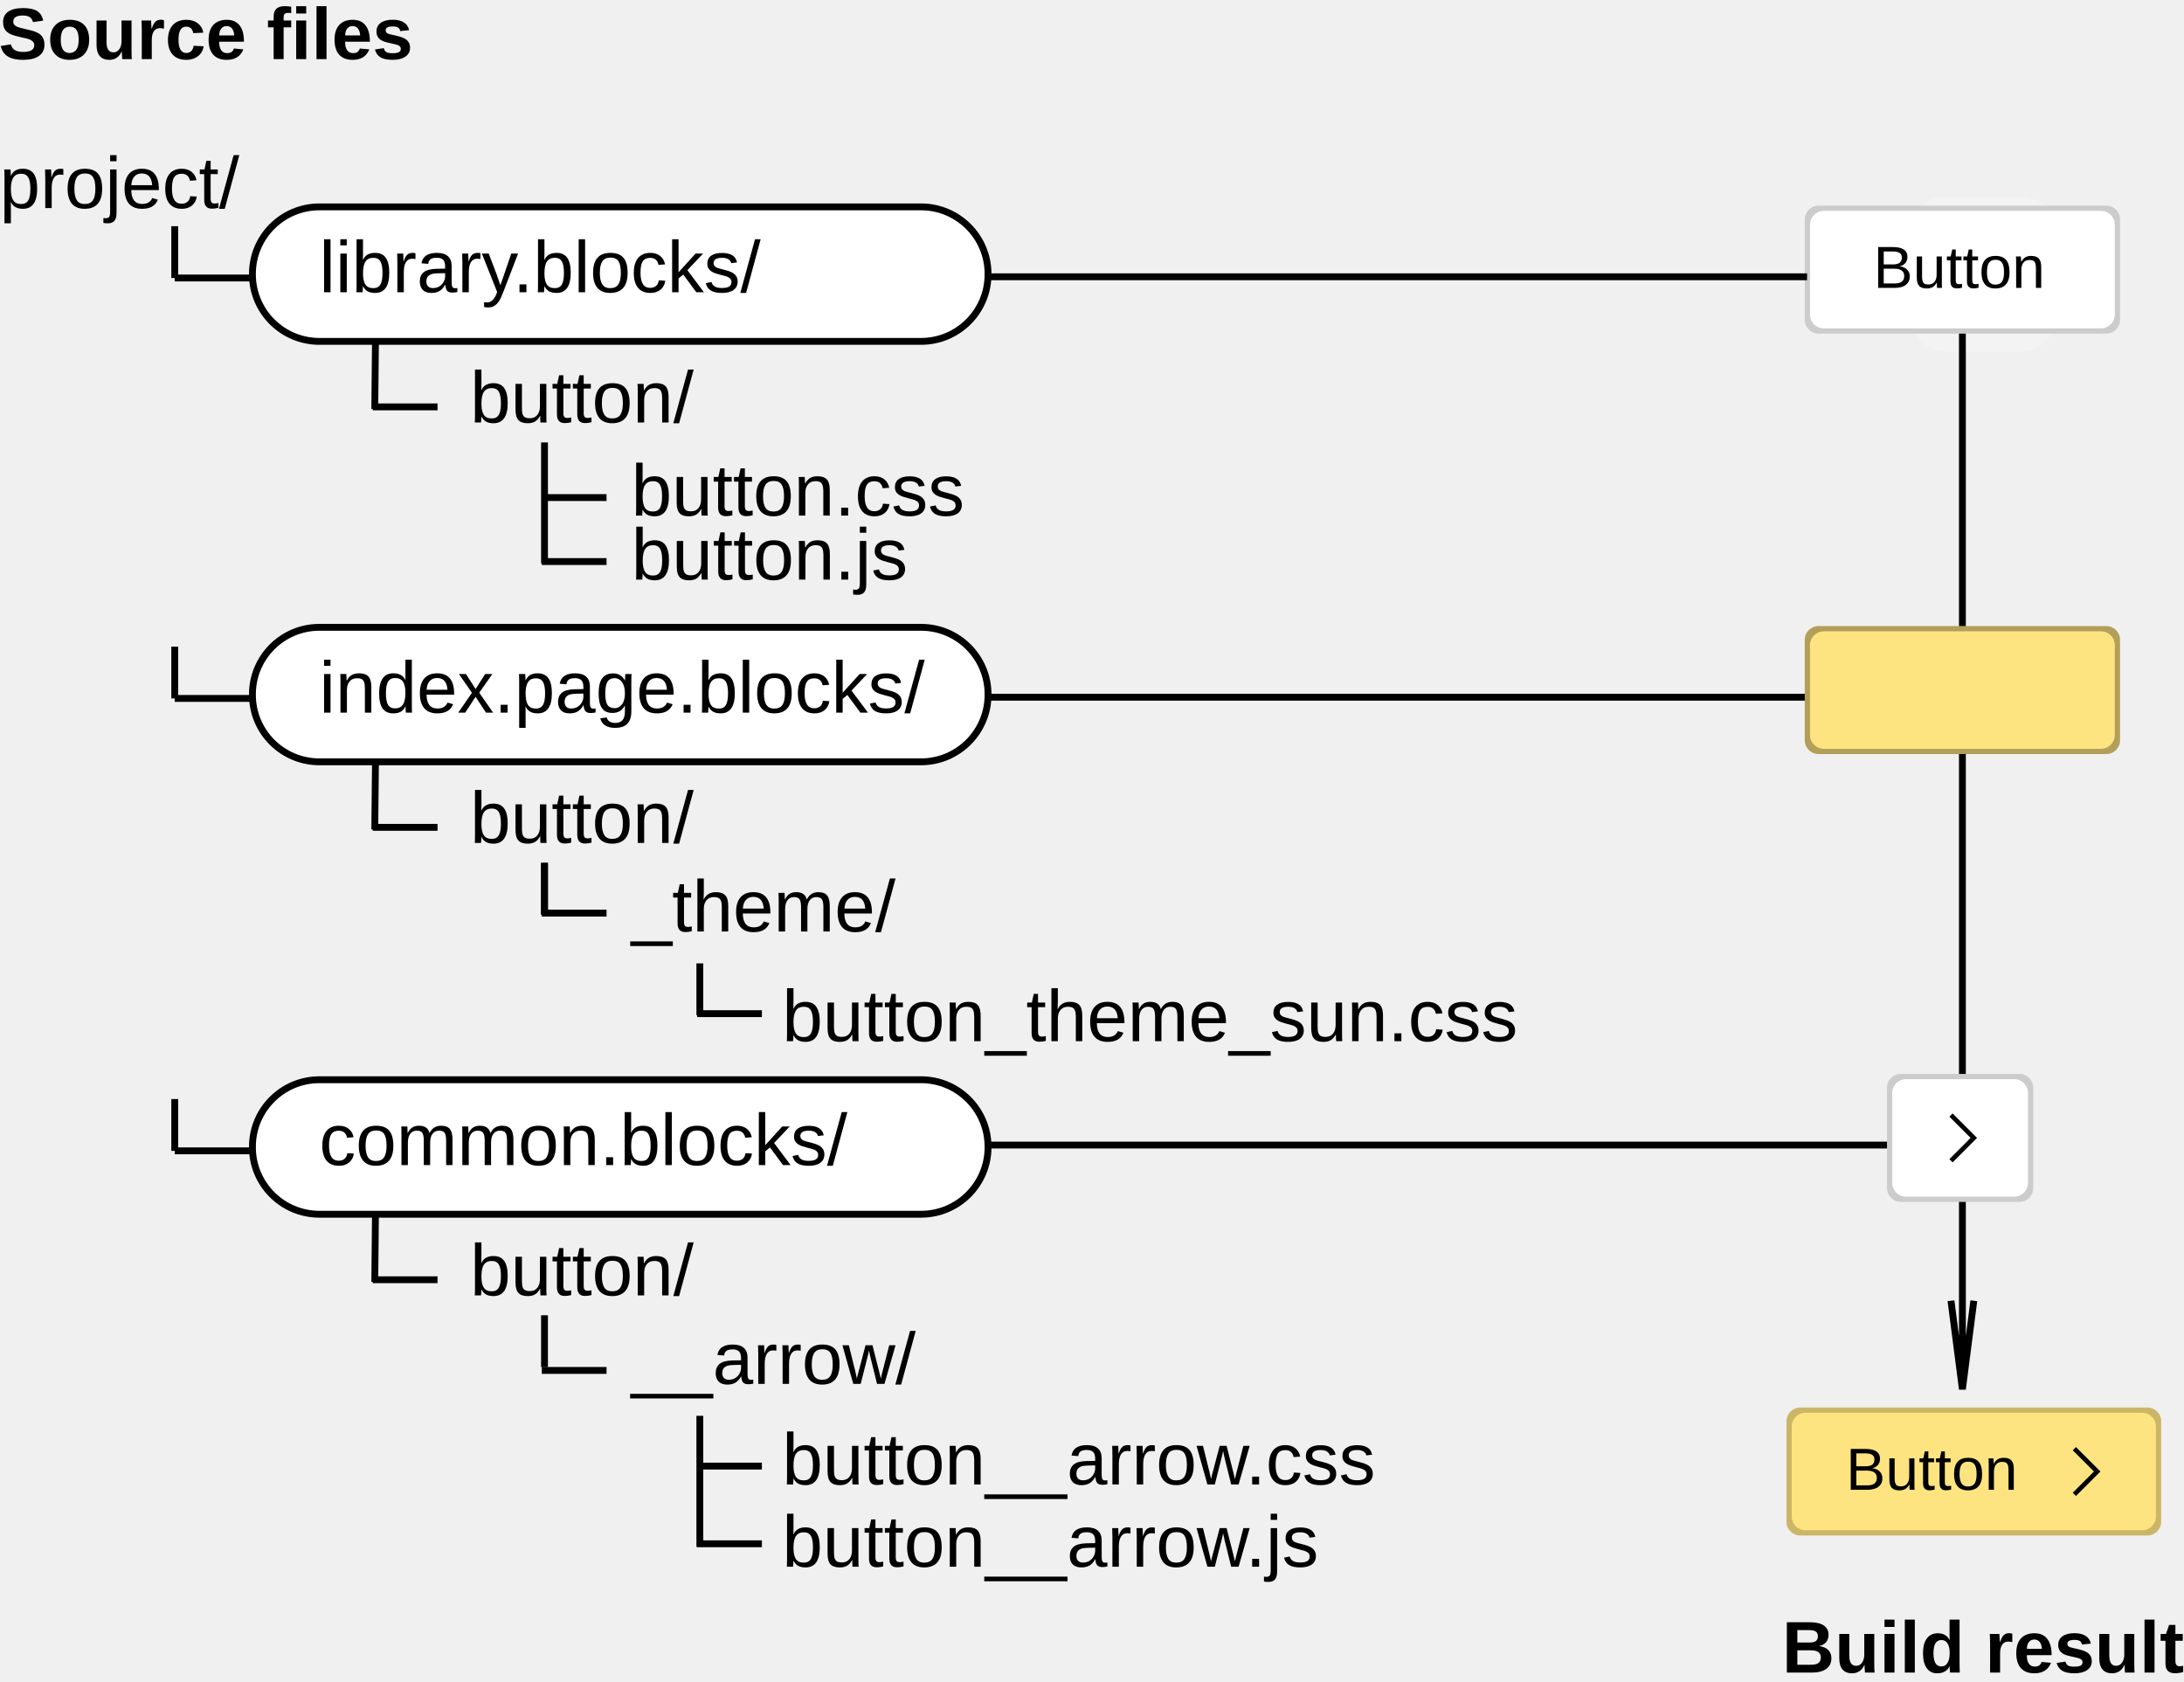
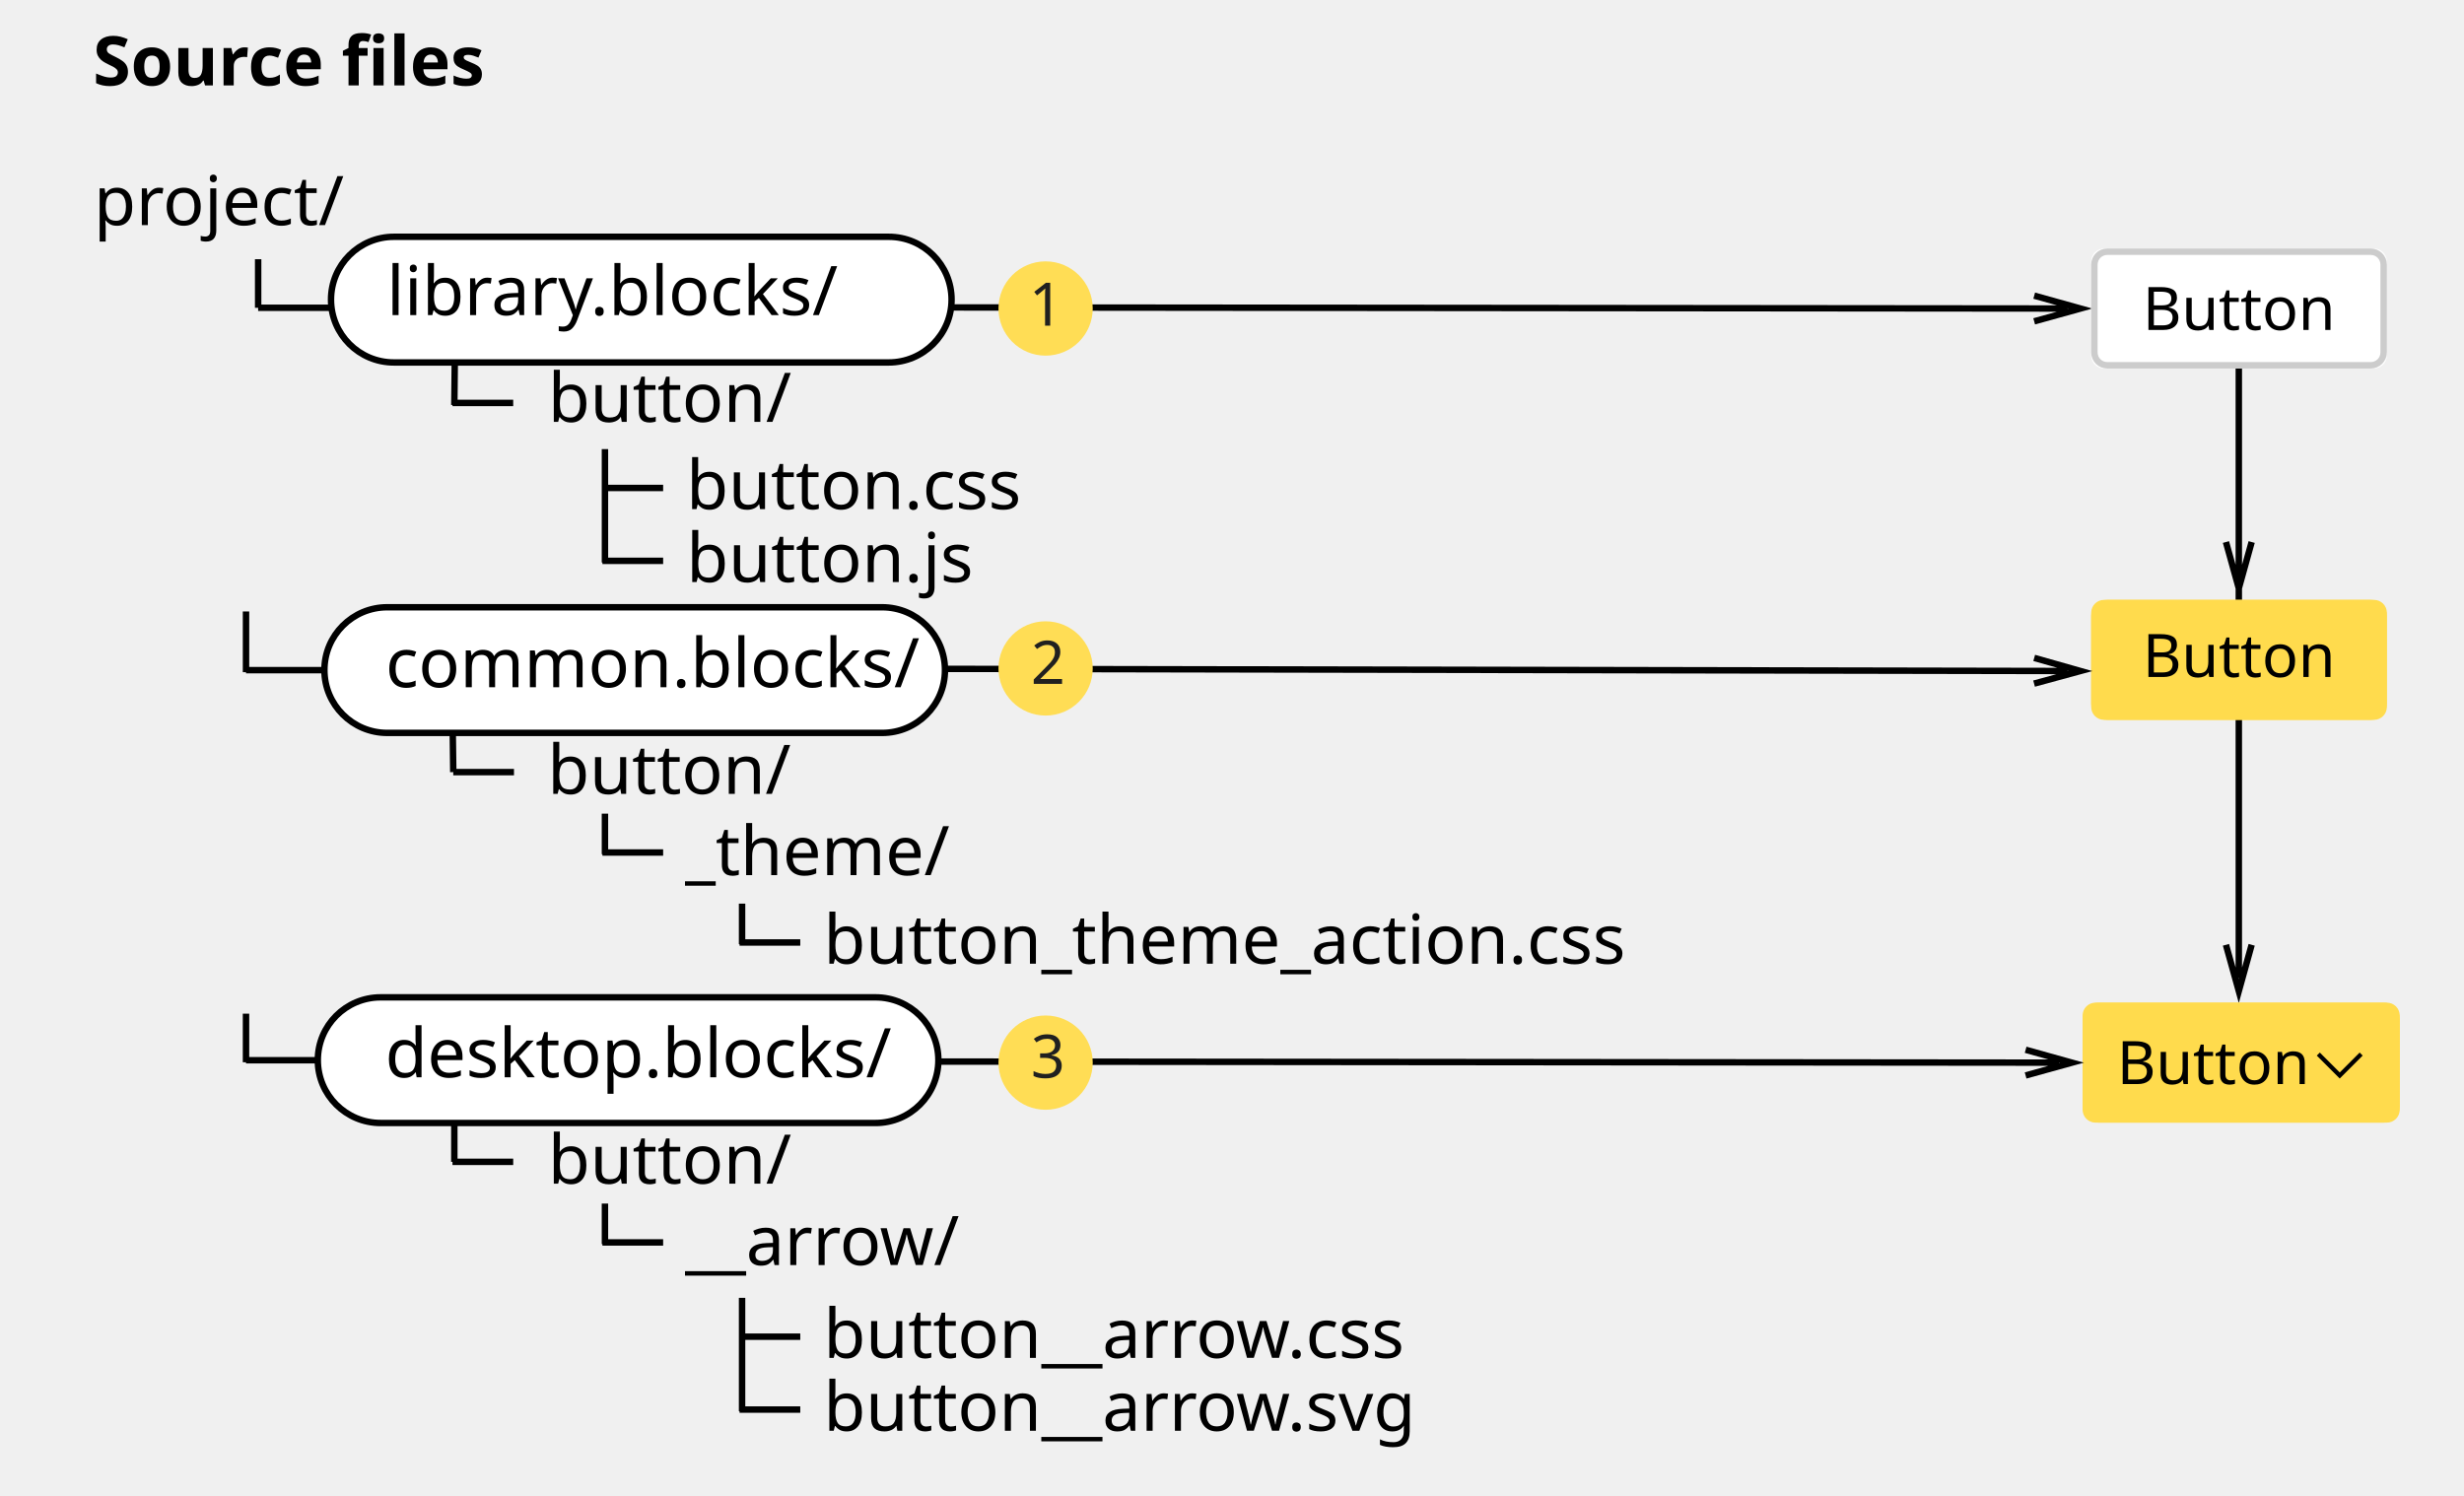
- <svg xmlns="http://www.w3.org/2000/svg" xmlns:xlink="http://www.w3.org/1999/xlink" width="478" height="368" viewBox="0 0 478 368" version="1.1">
+ <svg xmlns="http://www.w3.org/2000/svg" xmlns:xlink="http://www.w3.org/1999/xlink" width="575" height="349">
  <defs>
-     <rect id="path-1" x="417" y="67" width="69" height="28" rx="3" />
-     <filter x="-.7%" y="-1.8%" width="101.4%" height="103.6%" filterUnits="objectBoundingBox" id="filter-2">
-       <feMorphology radius="1" operator="erode" in="SourceAlpha" result="shadowSpreadInner1" />
-       <feOffset dx="0" dy="0" in="shadowSpreadInner1" result="shadowOffsetInner1" />
-       <feComposite in="shadowOffsetInner1" in2="SourceAlpha" operator="arithmetic" k2="-1" k3="1" result="shadowInnerInner1" />
-       <feColorMatrix values="0 0 0 0 0 0 0 0 0 0 0 0 0 0 0 0 0 0 0.2 0" type="matrix" in="shadowInnerInner1" />
-     </filter>
-     <rect id="path-3" x="413" y="330" width="82" height="28" rx="3" />
-     <filter x="-.6%" y="-1.8%" width="101.2%" height="103.6%" filterUnits="objectBoundingBox" id="filter-4">
-       <feMorphology radius="1" operator="erode" in="SourceAlpha" result="shadowSpreadInner1" />
-       <feOffset dx="0" dy="0" in="shadowSpreadInner1" result="shadowOffsetInner1" />
-       <feComposite in="shadowOffsetInner1" in2="SourceAlpha" operator="arithmetic" k2="-1" k3="1" result="shadowInnerInner1" />
-       <feColorMatrix values="0 0 0 0 0 0 0 0 0 0 0 0 0 0 0 0 0 0 0.2 0" type="matrix" in="shadowInnerInner1" />
-     </filter>
-     <rect id="path-5" x="417" y="159" width="69" height="28" rx="3" />
-     <filter x="-.7%" y="-1.8%" width="101.4%" height="103.6%" filterUnits="objectBoundingBox" id="filter-6">
-       <feMorphology radius="1" operator="erode" in="SourceAlpha" result="shadowSpreadInner1" />
-       <feOffset dx="0" dy="0" in="shadowSpreadInner1" result="shadowOffsetInner1" />
-       <feComposite in="shadowOffsetInner1" in2="SourceAlpha" operator="arithmetic" k2="-1" k3="1" result="shadowInnerInner1" />
-       <feColorMatrix values="0 0 0 0 0 0 0 0 0 0 0 0 0 0 0 0 0 0 0.3 0" type="matrix" in="shadowInnerInner1" />
-     </filter>
-     <rect id="path-7" x="435" y="257" width="32" height="28" rx="3" />
-     <filter x="-1.6%" y="-1.8%" width="103.1%" height="103.6%" filterUnits="objectBoundingBox" id="filter-8">
-       <feMorphology radius="1" operator="erode" in="SourceAlpha" result="shadowSpreadInner1" />
-       <feOffset dx="0" dy="0" in="shadowSpreadInner1" result="shadowOffsetInner1" />
-       <feComposite in="shadowOffsetInner1" in2="SourceAlpha" operator="arithmetic" k2="-1" k3="1" result="shadowInnerInner1" />
-       <feColorMatrix values="0 0 0 0 0 0 0 0 0 0 0 0 0 0 0 0 0 0 0.2 0" type="matrix" in="shadowInnerInner1" />
-     </filter>
+     <rect id="a" width="74" height="28" rx="3" />
+     <rect id="b" width="69" height="28" rx="3" />
+     <rect id="c" width="69" height="28" rx="3" />
  </defs>
-   <g id="Page-4" stroke="none" stroke-width="1" fill="none" fill-rule="evenodd">
-     <g id="Group" transform="translate(-22, -22)">
-       <polygon id="Rectangle-2" points="1 0 592 0 592 88.441 592 416 1 416" />
-       <polygon id="Shape" points="0.428 15.968 133.656 15.968 133.656 44.314 0.428 44.314" />
-       <text id="Source-files" fill="#000" font-family="Arial-BoldMT, Arial" font-size="16" font-weight="bold">
-         <tspan x="21.688" y="34.94">Source files</tspan>
+   <g fill="none" fill-rule="evenodd">
+     <text transform="translate(21.428 4.26)" fill="#000" font-family="YandexSansText-Bold, Yandex Sans Text" font-size="16" font-weight="bold">
+       <tspan x=".26" y="15.68">Source files</tspan>
+     </text>
+     <path d="M522.45 71.497v156.8m-3-7.797l3 10.8 3-10.8m-6-94l3 10.8 3-10.8" stroke="#000" stroke-width="1.5" />
+     <g transform="translate(486 234)">
+       <use fill="#FFDB4D" xlink:href="#a" />
+       <rect stroke="#FFDB4D" stroke-width="1.5" x=".75" y=".75" width="72.5" height="26.5" rx="3" />
+     </g>
+     <path stroke="#000" d="M551 246l-5 5-5-5" />
+     <text fill="#000" font-family="YandexSansText-Regular, Yandex Sans Text" font-size="14" transform="translate(486 234)">
+       <tspan x="8" y="19">Button</tspan>
+     </text>
+     <path d="M219.5 247.75l261 .255m-7.803 2.991l10.803-2.99-10.797-3.01" stroke="#000" stroke-width="1.5" />
+     <g transform="translate(233 237)">
+       <circle fill="#FD5" cx="11" cy="11" r="11" />
+       <text font-family="YandexSansText-Regular, Yandex Sans Text" font-size="14" fill="#202020">
+         <tspan x="7.563" y="14.531">3</tspan>
      </text>
-       <text id="Build-result" fill="#000" font-family="Arial-BoldMT, Arial" font-size="16" font-weight="bold">
-         <tspan x="412" y="388">Build result</tspan>
+     </g>
+     <text transform="translate(127.142 260.308)" fill="#000" font-family="YandexSansText-Regular, Yandex Sans Text" font-size="16">
+       <tspan x=".74" y="15.93">button/</tspan>
+     </text>
+     <g fill="#000">
+       <text transform="translate(159.142 279.308)" font-family="YandexSansText-Regular, Yandex Sans Text" font-size="16">
+         <tspan x=".74" y="15.93">__arrow/</tspan>
      </text>
-       <path d="M140.581,144.881 L154.751,144.881" id="Shape" stroke="#000" stroke-width="1.5" fill="#000" fill-rule="nonzero" />
-       <polygon id="Shape" points="5.827 52.819 90.427 52.819 90.427 72.662 5.827 72.662" />
-       <text id="project/" fill="#000" font-family="ArialMT, Arial" font-size="16" font-weight="normal">
-         <tspan x="21.897" y="67.537">project/</tspan>
+       <text transform="translate(191.701 318.02)" font-family="YandexSansText-Regular, Yandex Sans Text" font-size="16">
+         <tspan x=".48" y="15.89">button__arrow.svg</tspan>
      </text>
-       <polygon id="Shape" points="147.701 141.074 233.152 141.074 233.152 150.995 147.701 150.995" />
-       <path d="M104.177,287.637 L104.023,302.517 M103.593,302.038 L117.763,302.038" id="Shape" stroke="#000" stroke-width="1.5" fill="#000" fill-rule="nonzero" />
-       <polygon id="Shape" points="110.142 288.74 194.561 288.74 194.561 308.583 110.142 308.583" />
-       <text id="button/" fill="#000" font-family="ArialMT, Arial" font-size="16" font-weight="normal">
-         <tspan x="124.882" y="305.458">button/</tspan>
+       <text transform="translate(191.362 301.012)" font-family="YandexSansText-Regular, Yandex Sans Text" font-size="16">
+         <tspan x=".82" y="15.89">button__arrow.css</tspan>
      </text>
-       <path d="M140.581,321.881 L154.751,321.881" id="Shape" stroke="#000" stroke-width="1.5" fill="#000" fill-rule="nonzero" />
-       <polygon id="Shape" points="5.827 53.819 90.427 53.819 90.427 73.662 5.827 73.662" />
-       <path d="M60.239,273.83 L80.079,273.83 M60.243,262.496 L60.243,273.836 M141.172,309.814 L141.172,321.154 M174.581,342.814 L188.751,342.814 M174.581,359.814 L188.751,359.814 M175.172,331.814 L175.172,360.496" id="Shape" stroke="#000" stroke-width="1.5" fill="#000" fill-rule="nonzero" />
-       <polygon id="Shape" points="147.701 142.074 233.152 142.074 233.152 151.995 147.701 151.995" />
-       <text id="button__arrow.css" fill="#000" font-family="ArialMT, Arial" font-size="16" font-weight="normal">
-         <tspan x="193.181" y="346.831">button__arrow.css</tspan>
+       <path d="M172.581 328.968h14.17M172.581 311.96h14.17m-13.579-9.067v26.46M140.581 289.96h14.17m-13.579-9.067v9.46" stroke="#000" stroke-width="1.5" fill-rule="nonzero" />
+     </g>
+     <path d="M57.404 247.44h19.84m-19.835-10.866v11.34M106.023 252.956v18.2m-.43-.003h14.17" stroke="#000" stroke-width="1.5" fill="#000" fill-rule="nonzero" />
+     <g transform="translate(74.166 232.032)">
+       <rect stroke="#000" stroke-width="1.5" fill="#FFF" fill-rule="nonzero" y=".73" width="144.813" height="29.324" rx="14.662" />
+       <text transform="translate(15 4)" fill="#000" font-family="YandexSansText-Regular, Yandex Sans Text" font-size="16">
+         <tspan x=".72" y="15.39">desktop.blocks/</tspan>
      </text>
-       <text id="button__arrow.js" fill="#000" font-family="ArialMT, Arial" font-size="16" font-weight="normal">
-         <tspan x="193.181" y="364.831">button__arrow.js</tspan>
+     </g>
+     <g>
+       <g transform="translate(488 140)">
+         <use fill="#FFDB4D" xlink:href="#b" />
+         <rect stroke="#FFDB4D" stroke-width="1.5" x=".75" y=".75" width="67.5" height="26.5" rx="3" />
+       </g>
+       <text fill="#000" font-family="YandexSansText-Regular, Yandex Sans Text" font-size="14" transform="translate(488 140)">
+         <tspan x="12" y="18">Button</tspan>
      </text>
-       <polygon id="Shape" points="153.937 125.066 239.314 125.066 239.314 134.987 153.937 134.987" />
-       <text id="__arrow/" fill="#000" font-family="ArialMT, Arial" font-size="16" font-weight="normal">
-         <tspan x="160.157" y="324.823">__arrow/</tspan>
+       <path d="M220.49 156.102l262 .498m-7.818 2.943l10.815-2.943-10.784-3.057" stroke="#000" stroke-width="1.5" />
+       <path d="M57.404 156.401h19.84M57.409 142.7v14.17M105.61 167.511l.167 12.69m-.005-.005h14.17" stroke="#000" stroke-width="1.5" fill="#000" fill-rule="nonzero" />
+       <text transform="translate(127.7 169.35)" fill="#000" font-family="YandexSansText-Regular, Yandex Sans Text" font-size="16">
+         <tspan x=".05" y="15.93">button/</tspan>
      </text>
-       <rect id="Rectangle-path" stroke="#000" stroke-width="1.5" fill="#FFF" fill-rule="nonzero" x="77.247" y="258.269" width="161" height="29.435" rx="14.662" />
-       <text id="common.blocks/" fill="#000" font-family="ArialMT, Arial" font-size="16" font-weight="normal">
-         <tspan x="91.857" y="276.946">common.blocks/</tspan>
+       <g transform="translate(233 145)">
+         <circle fill="#FD5" cx="11" cy="11" r="11" />
+         <text font-family="YandexSansText-Regular, Yandex Sans Text" font-size="14" fill="#202020">
+           <tspan x="7.563" y="14.601">2</tspan>
+         </text>
+       </g>
+       <g transform="translate(75.706 140.993)">
+         <rect stroke="#000" stroke-width="1.5" fill="#FFF" fill-rule="nonzero" y=".73" width="144.813" height="29.324" rx="14.662" />
+         <text transform="translate(14 4)" fill="#000" font-family="YandexSansText-Regular, Yandex Sans Text" font-size="16">
+           <tspan x=".27" y="15.39">common.blocks/</tspan>
+         </text>
+       </g>
+       <g fill="#000">
+         <text transform="translate(159.142 188.308)" font-family="YandexSansText-Regular, Yandex Sans Text" font-size="16">
+           <tspan x=".74" y="15.93">_theme/</tspan>
+         </text>
+         <text transform="translate(191.362 209.012)" font-family="YandexSansText-Regular, Yandex Sans Text" font-size="16">
+           <tspan x=".82" y="15.89">button_theme_action.css</tspan>
+         </text>
+         <path d="M172.581 219.96h14.17m-13.579-9.067v9.46M140.581 198.96h14.17m-13.579-9.067v9.46" stroke="#000" stroke-width="1.5" fill-rule="nonzero" />
+       </g>
+     </g>
+     <g>
+       <text transform="translate(127.142 82.528)" fill="#000" font-family="YandexSansText-Regular, Yandex Sans Text" font-size="16">
+         <tspan x=".74" y="15.93">button/</tspan>
      </text>
-       <rect id="Rectangle" fill="#FFF" opacity=".214" x="440" y="65" width="32" height="34" rx="8" />
-       <path d="M104.177,188.637 L104.023,203.517 M103.593,203.038 L117.763,203.038" id="Shape" stroke="#000" stroke-width="1.5" fill="#000" fill-rule="nonzero" />
-       <polygon id="Shape" points="110.142 189.74 194.561 189.74 194.561 209.583 110.142 209.583" />
-       <text id="button/" fill="#000" font-family="ArialMT, Arial" font-size="16" font-weight="normal">
-         <tspan x="124.882" y="206.458">button/</tspan>
+       <path d="M140.581 113.881h14.17" stroke="#000" stroke-width="1.5" fill="#000" fill-rule="nonzero" />
+       <path d="M5.827 37.819h84.6v19.843h-84.6z" />
+       <text transform="translate(21.827 36.607)" fill="#000" font-family="YandexSansText-Regular, Yandex Sans Text" font-size="16">
+         <tspan x=".07" y="15.93">project/</tspan>
      </text>
-       <path d="M60.239,174.83 L80.079,174.83 M60.243,163.496 L60.243,174.836 M140.581,221.814 L154.751,221.814 M141.172,210.814 L141.172,222.154" id="Shape" stroke="#000" stroke-width="1.5" fill="#000" fill-rule="nonzero" />
-       <text id="_theme/" fill="#000" font-family="ArialMT, Arial" font-size="16" font-weight="normal">
-         <tspan x="160.181" y="225.831">_theme/</tspan>
+       <path d="M60.239 71.83h19.84M60.243 60.496v11.34m80.929 32.978v26.46" stroke="#000" stroke-width="1.5" fill="#000" fill-rule="nonzero" />
+       <path d="M147.701 126.074h85.451v9.921h-85.451z" />
+       <text transform="translate(159.701 119.941)" fill="#000" font-family="YandexSansText-Regular, Yandex Sans Text" font-size="16">
+         <tspan x=".48" y="15.89">button.js</tspan>
      </text>
-       <path d="M141.172,210.814 L141.172,222.154 M174.581,243.814 L188.751,243.814 M175.172,232.814 L175.172,244.154" id="Shape" stroke="#000" stroke-width="1.5" fill="#000" fill-rule="nonzero" />
-       <polygon id="Shape" points="147.701 292.074 233.152 292.074 233.152 301.995 147.701 301.995" />
-       <text id="button_theme_sun.css" fill="#000" font-family="ArialMT, Arial" font-size="16" font-weight="normal">
-         <tspan x="193.181" y="249.831">button_theme_sun.css</tspan>
+       <path d="M153.937 109.066h85.377v9.921h-85.377z" />
+       <text transform="translate(159.937 102.933)" fill="#000" font-family="YandexSansText-Regular, Yandex Sans Text" font-size="16">
+         <tspan x=".22" y="15.89">button.css</tspan>
      </text>
-       <polygon id="Shape" points="153.937 215.066 239.314 215.066 239.314 224.987 153.937 224.987" />
-       <rect id="Rectangle-path" stroke="#000" stroke-width="1.5" fill="#FFF" fill-rule="nonzero" x="77.247" y="159.269" width="161" height="29.435" rx="14.662" />
-       <text id="index.page.blocks/" fill="#000" font-family="ArialMT, Arial" font-size="16" font-weight="normal">
-         <tspan x="91.857" y="177.946">index.page.blocks/</tspan>
+       <path d="M140.581 130.889h14.17" stroke="#000" stroke-width="1.5" fill="#000" />
+       <path d="M221.5 71.75l261 .255m-7.803 2.991l10.803-2.99-10.797-3.01" stroke="#000" stroke-width="1.5" />
+       <g transform="translate(233 61)">
+         <circle fill="#FD5" cx="11" cy="11" r="11" />
+         <text font-family="YandexSansText-Regular, Yandex Sans Text" font-size="14" fill="#202020">
+           <tspan x="7.108" y="15">1</tspan>
+         </text>
+       </g>
+       <g transform="translate(488 58)">
+         <use fill="#FFF" xlink:href="#c" />
+         <rect stroke="#CCC" stroke-width="1.5" x=".75" y=".75" width="67.5" height="26.5" rx="3" />
+       </g>
+       <text fill="#000" font-family="YandexSansText-Regular, Yandex Sans Text" font-size="14" transform="translate(488 58)">
+         <tspan x="12" y="19">Button</tspan>
      </text>
-       <path d="M104.177,96.637 L104.023,111.517 M103.593,111.038 L117.763,111.038" id="Shape" stroke="#000" stroke-width="1.5" fill="#000" fill-rule="nonzero" />
-       <polygon id="Shape" points="110.142 289.74 194.561 289.74 194.561 309.583 110.142 309.583" />
-       <text id="button/" fill="#000" font-family="ArialMT, Arial" font-size="16" font-weight="normal">
-         <tspan x="124.882" y="114.458">button/</tspan>
-       </text>
-       <path d="M140.581,130.881 L154.751,130.881" id="Shape" stroke="#000" stroke-width="1.5" fill="#000" fill-rule="nonzero" />
-       <path d="M60.239,82.83 L80.079,82.83 M60.243,71.496 L60.243,82.836 M141.172,118.814 L141.172,145.274" id="Shape" stroke="#000" stroke-width="1.5" fill="#000" fill-rule="nonzero" />
-       <text id="button.js" fill="#000" font-family="ArialMT, Arial" font-size="16" font-weight="normal">
-         <tspan x="160.181" y="148.831">button.js</tspan>
-       </text>
-       <polygon id="Shape" points="153.937 341.066 239.314 341.066 239.314 350.987 153.937 350.987" />
-       <text id="button.css" fill="#000" font-family="ArialMT, Arial" font-size="16" font-weight="normal">
-         <tspan x="160.157" y="134.823">button.css</tspan>
-       </text>
-       <rect id="Rectangle-path" stroke="#000" stroke-width="1.5" fill="#FFF" fill-rule="nonzero" x="77.247" y="67.269" width="161" height="29.435" rx="14.662" />
-       <text id="library.blocks/" fill="#000" font-family="ArialMT, Arial" font-size="16" font-weight="normal">
-         <tspan x="91.857" y="85.946">library.blocks/</tspan>
-       </text>
-       <path d="M238.608,174.567 L418.253,174.567" id="Shape" stroke="#000" stroke-width="1.5" fill="#000" fill-rule="nonzero" />
-       <g id="Rectangle-58">
-         <use fill="#FFF" fill-rule="evenodd" xlink:href="#path-1" />
-         <use fill="#000" fill-opacity="1" filter="url(#filter-2)" xlink:href="#path-1" />
+       <path d="M106.177 79.637l-.154 14.88m-.43-.479h14.17" stroke="#000" stroke-width="1.5" fill="#000" fill-rule="nonzero" />
+       <g transform="translate(77.247 54.536)">
+         <rect stroke="#000" stroke-width="1.5" fill="#FFF" fill-rule="nonzero" y=".73" width="144.813" height="29.324" rx="14.662" />
+         <text transform="translate(13 4)" fill="#000" font-family="YandexSansText-Regular, Yandex Sans Text" font-size="16">
+           <tspan x="0" y="15">library.blocks/</tspan>
+         </text>
      </g>
-       <path d="M238.855,272.567 L435.5,272.567" id="Shape" stroke="#000" stroke-width="1.5" fill="#000" fill-rule="nonzero" />
-       <text id="Button" font-family="ArialMT, Arial" font-size="13" font-weight="normal" fill="#000">
-         <tspan x="432" y="85">Button</tspan>
-       </text>
-       <path d="M238.855,82.567 L417.5,82.567" id="Shape" stroke="#000" stroke-width="1.5" fill="#000" fill-rule="nonzero" />
-       <g id="Rectangle-58">
-         <use fill="#FEE481" fill-rule="evenodd" xlink:href="#path-3" />
-         <use fill="#000" fill-opacity="1" filter="url(#filter-4)" xlink:href="#path-3" />
-       </g>
-       <text id="Button" font-family="ArialMT, Arial" font-size="13" font-weight="normal" fill="#000">
-         <tspan x="426" y="348">Button</tspan>
-       </text>
-       <polyline id="Path-91" stroke="#000" points="476 339 481 344 476 349" />
-       <path d="M451.5,95 L451.5,326 M449,306.631 L451.5,326 L454,306.631" id="Shape" stroke="#000" stroke-width="1.5" />
-       <g id="Rectangle-58">
-         <use fill="#FEE481" fill-rule="evenodd" xlink:href="#path-5" />
-         <use fill="#000" fill-opacity="1" filter="url(#filter-6)" xlink:href="#path-5" />
-       </g>
-       <g id="Rectangle-58">
-         <use fill="#FFF" fill-rule="evenodd" xlink:href="#path-7" />
-         <use fill="#000" fill-opacity="1" filter="url(#filter-8)" xlink:href="#path-7" />
-       </g>
-       <polyline id="Path-91" stroke="#000" points="449 266 454 271 449 276" />
    </g>
  </g>
</svg>
